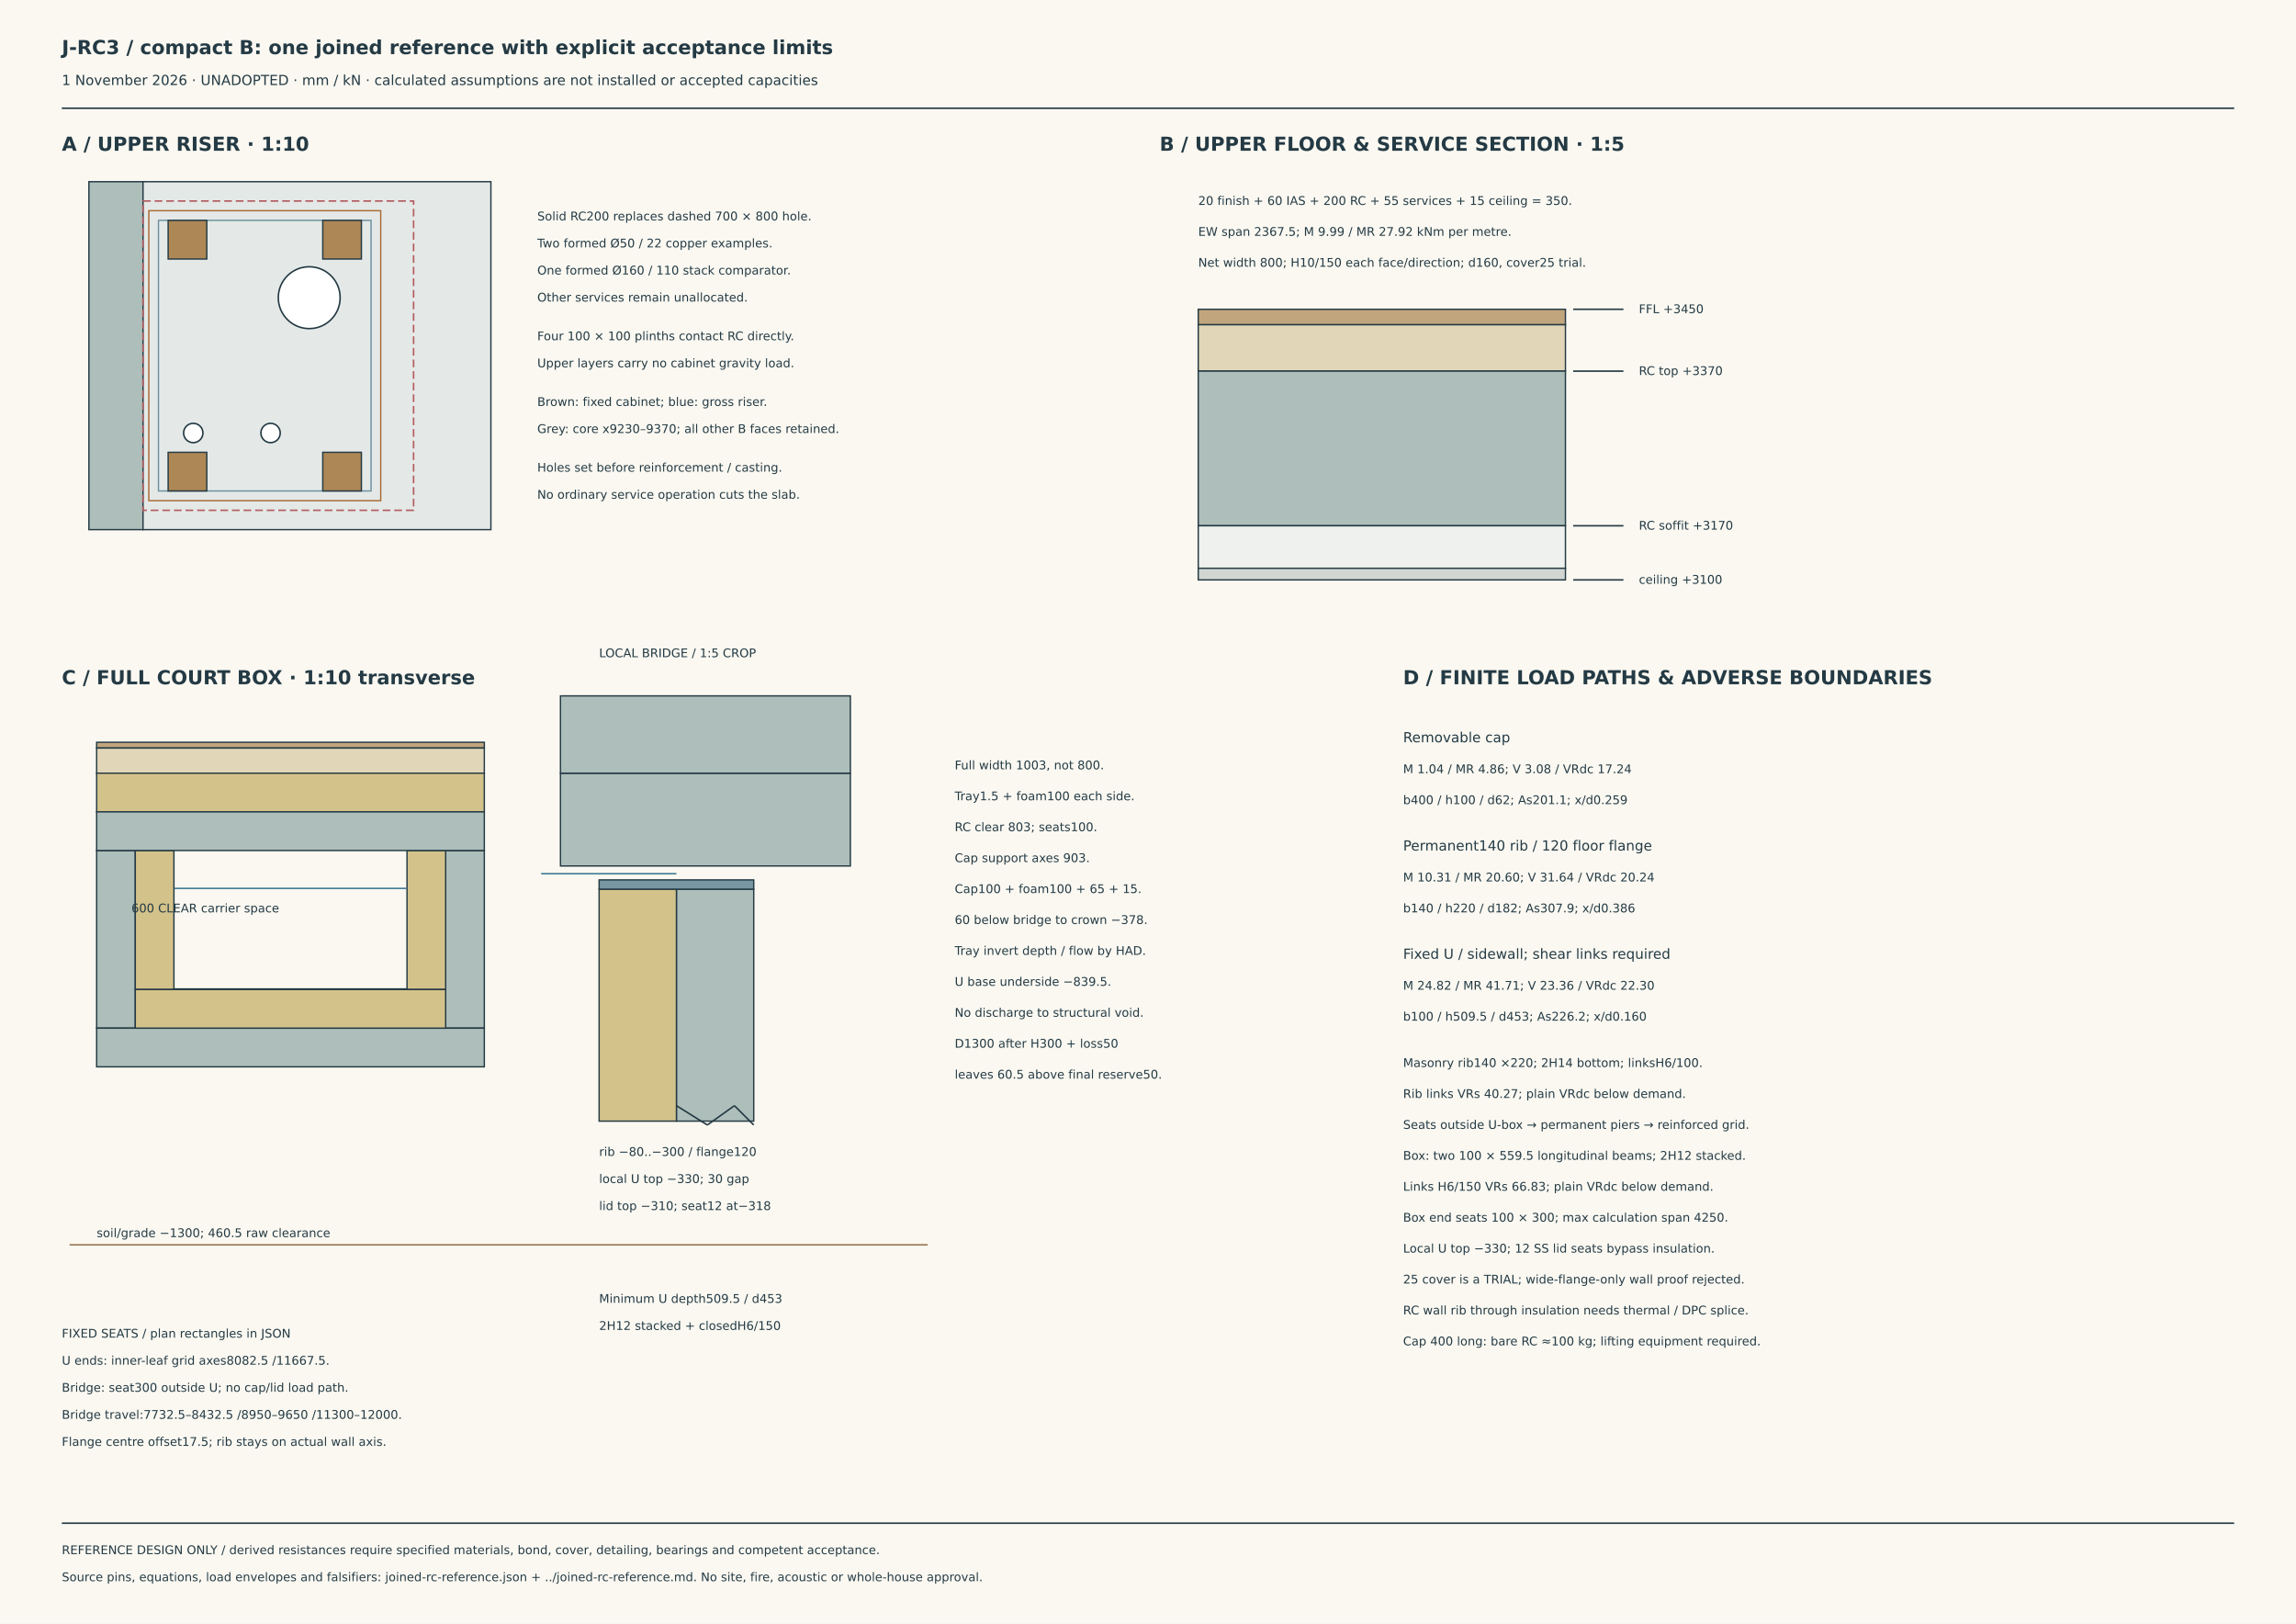
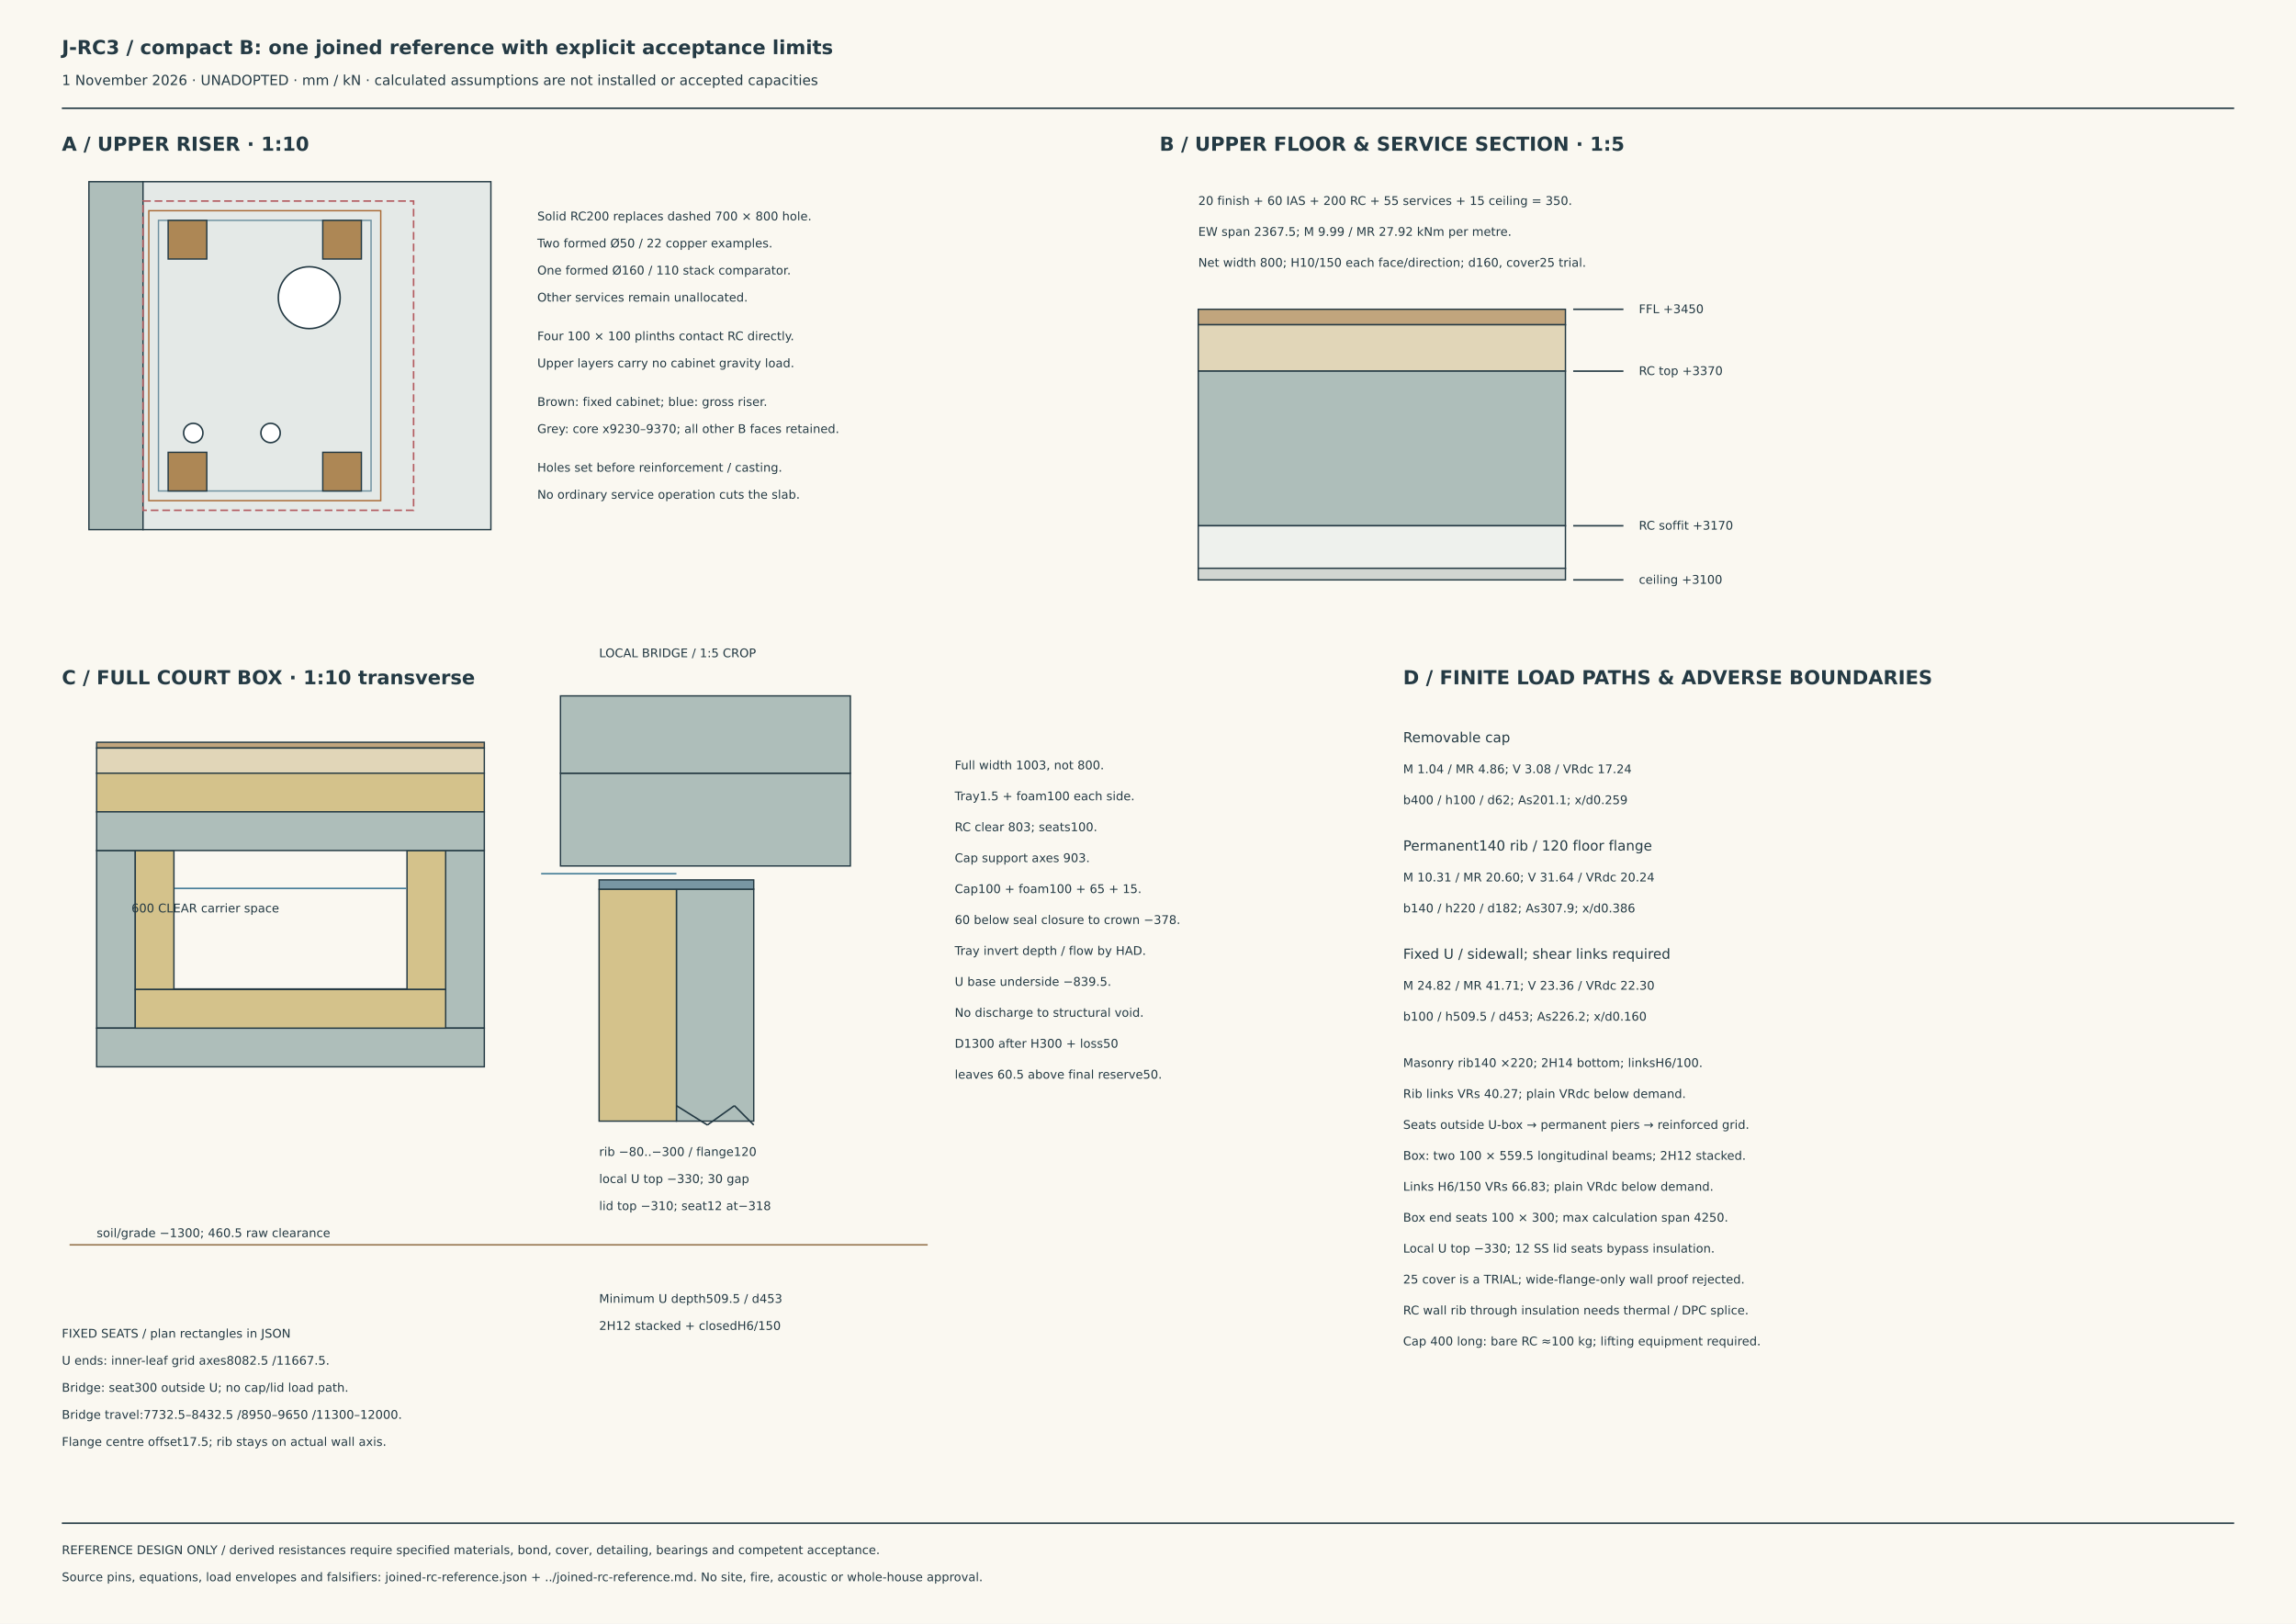
<svg xmlns="http://www.w3.org/2000/svg" width="594mm" height="420mm" viewBox="0 0 594 420">
  <style>text{font-family:DejaVu Sans,sans-serif;fill:#243a44} .small{font-size:3.1px} .title{font-size:5px;font-weight:bold} .note{font-size:3.6px} .line{stroke:#243a44;stroke-width:.4;fill:none}</style>
  <rect width="594" height="420" fill="#faf8f1" />
  <text x="16" y="14" class="title">J-RC3 / compact B: one joined reference with explicit acceptance limits</text>
  <text x="16" y="22" class="note">1 November 2026 · UNADOPTED · mm / kN · calculated assumptions are not installed or accepted capacities</text>
  <path d="M16,28 L578,28" stroke="#243a44" stroke-width=".4" fill="none" />
  <text x="16" y="39" class="title">A / UPPER RISER · 1:10</text>
  <rect x="23.000" y="47.000" width="14.000" height="90.000" fill="#aebeba" stroke="#243a44" stroke-width=".35" />
  <rect x="37.000" y="47.000" width="90.000" height="90.000" fill="#e4e9e7" stroke="#243a44" stroke-width=".35" />
  <rect x="38.500" y="54.500" width="60.000" height="75.000" fill="none" stroke="#aa6a35" stroke-width=".35" />
  <rect x="41.000" y="57.000" width="55.000" height="70.000" fill="none" stroke="#6e91a0" stroke-width=".35" />
  <rect x="37.0" y="52.0" width="70" height="80" fill="none" stroke="#b35b60" stroke-dasharray="2 1" stroke-width=".4" />
  <circle cx="50.0" cy="112.0" r="2.5" fill="white" stroke="#243a44" stroke-width=".4" />
  <circle cx="70.0" cy="112.0" r="2.5" fill="white" stroke="#243a44" stroke-width=".4" />
  <circle cx="80.0" cy="77.0" r="8.0" fill="white" stroke="#243a44" stroke-width=".4" />
  <rect x="43.500" y="117.000" width="10.000" height="10.000" fill="#ad8755" stroke="#243a44" stroke-width=".35" />
  <rect x="83.500" y="117.000" width="10.000" height="10.000" fill="#ad8755" stroke="#243a44" stroke-width=".35" />
  <rect x="43.500" y="57.000" width="10.000" height="10.000" fill="#ad8755" stroke="#243a44" stroke-width=".35" />
  <rect x="83.500" y="57.000" width="10.000" height="10.000" fill="#ad8755" stroke="#243a44" stroke-width=".35" />
  <text x="139" y="57" class="small">Solid RC200 replaces dashed 700 × 800 hole.</text>
  <text x="139" y="64" class="small">Two formed Ø50 / 22 copper examples.</text>
  <text x="139" y="71" class="small">One formed Ø160 / 110 stack comparator.</text>
  <text x="139" y="78" class="small">Other services remain unallocated.</text>
  <text x="139" y="88" class="small">Four 100 × 100 plinths contact RC directly.</text>
  <text x="139" y="95" class="small">Upper layers carry no cabinet gravity load.</text>
  <text x="139" y="105" class="small">Brown: fixed cabinet; blue: gross riser.</text>
  <text x="139" y="112" class="small">Grey: core x9230–9370; all other B faces retained.</text>
  <text x="139" y="122" class="small">Holes set before reinforcement / casting.</text>
  <text x="139" y="129" class="small">No ordinary service operation cuts the slab.</text>
  <text x="300" y="39" class="title">B / UPPER FLOOR &amp; SERVICE SECTION · 1:5</text>
  <rect x="310.000" y="80.000" width="95.000" height="4.000" fill="#c1a57d" stroke="#243a44" stroke-width=".35" />
  <rect x="310.000" y="84.000" width="95.000" height="12.000" fill="#e1d6b8" stroke="#243a44" stroke-width=".35" />
  <rect x="310.000" y="96.000" width="95.000" height="40.000" fill="#aebeba" stroke="#243a44" stroke-width=".35" />
  <rect x="310.000" y="136.000" width="95.000" height="11.000" fill="#eef1ed" stroke="#243a44" stroke-width=".35" />
  <rect x="310.000" y="147.000" width="95.000" height="3.000" fill="#d1d6d2" stroke="#243a44" stroke-width=".35" />
  <path d="M407,80.0 L420,80.0" stroke="#243a44" stroke-width=".4" fill="none" />
  <text x="424" y="81.0" class="small">FFL +3450</text>
  <path d="M407,96.0 L420,96.0" stroke="#243a44" stroke-width=".4" fill="none" />
  <text x="424" y="97.0" class="small">RC top +3370</text>
  <path d="M407,136.0 L420,136.0" stroke="#243a44" stroke-width=".4" fill="none" />
  <text x="424" y="137.0" class="small">RC soffit +3170</text>
  <path d="M407,150.0 L420,150.0" stroke="#243a44" stroke-width=".4" fill="none" />
  <text x="424" y="151.0" class="small">ceiling +3100</text>
  <text x="310" y="53" class="small">20 finish + 60 IAS + 200 RC + 55 services + 15 ceiling = 350.</text>
  <text x="310" y="61" class="small">EW span 2367.5; M 9.99 / MR 27.92 kNm per metre.</text>
  <text x="310" y="69" class="small">Net width 800; H10/150 each face/direction; d160, cover25 trial.</text>
  <text x="16" y="177" class="title">C / FULL COURT BOX · 1:10 transverse</text>
  <rect x="25.000" y="220.000" width="10.000" height="45.950" fill="#aebeba" stroke="#243a44" stroke-width=".35" />
  <rect x="115.300" y="220.000" width="10.000" height="45.950" fill="#aebeba" stroke="#243a44" stroke-width=".35" />
  <rect x="25.000" y="265.950" width="100.300" height="10.000" fill="#aebeba" stroke="#243a44" stroke-width=".35" />
  <rect x="35.000" y="220.000" width="10.000" height="35.950" fill="#d4c28b" stroke="#243a44" stroke-width=".35" />
  <rect x="105.300" y="220.000" width="10.000" height="35.950" fill="#d4c28b" stroke="#243a44" stroke-width=".35" />
  <rect x="45.000" y="255.800" width="60.300" height="0.300" fill="#7896a3" stroke="#243a44" stroke-width=".35" />
  <rect x="35.000" y="255.950" width="80.300" height="10.000" fill="#d4c28b" stroke="#243a44" stroke-width=".35" />
  <rect x="25.000" y="192.000" width="100.300" height="1.500" fill="#c1a57d" stroke="#243a44" stroke-width=".35" />
  <rect x="25.000" y="193.500" width="100.300" height="6.500" fill="#e1d6b8" stroke="#243a44" stroke-width=".35" />
  <rect x="25.000" y="200.000" width="100.300" height="10.000" fill="#d4c28b" stroke="#243a44" stroke-width=".35" />
  <rect x="25.000" y="210.000" width="100.300" height="10.000" fill="#aebeba" stroke="#243a44" stroke-width=".35" />
  <path d="M45.15,229.8 L105.15,229.8" stroke="#477e98" stroke-width=".4" fill="none" />
  <text x="34" y="236.0" class="small">600 CLEAR carrier space</text>
  <path d="M18,322.0 L240,322.0" stroke="#987852" stroke-width=".4" fill="none" />
  <text x="25" y="320.0" class="small">soil/grade −1300; 460.5 raw clearance</text>
  <text x="247" y="199" class="small">Full width 1003, not 800.</text>
  <text x="247" y="207" class="small">Tray1.5 + foam100 each side.</text>
  <text x="247" y="215" class="small">RC clear 803; seats100.</text>
  <text x="247" y="223" class="small">Cap support axes 903.</text>
  <text x="247" y="231" class="small">Cap100 + foam100 + 65 + 15.</text>
-   <text x="247" y="239" class="small">60 below bridge to crown −378.</text>
+   <text x="247" y="239" class="small">60 below seal closure to crown −378.</text>
  <text x="247" y="247" class="small">Tray invert depth / flow by HAD.</text>
  <text x="247" y="255" class="small">U base underside −839.5.</text>
  <text x="247" y="263" class="small">No discharge to structural void.</text>
  <text x="247" y="271" class="small">D1300 after H300 + loss50</text>
  <text x="247" y="279" class="small">leaves 60.5 above final reserve50.</text>
  <text x="155" y="170" class="small">LOCAL BRIDGE / 1:5 CROP</text>
  <rect x="145.000" y="200.000" width="75.000" height="24.000" fill="#aebeba" stroke="#243a44" stroke-width=".35" />
  <rect x="145.000" y="180.000" width="75.000" height="20.000" fill="#aebeba" stroke="#243a44" stroke-width=".35" />
  <rect x="175.000" y="230.000" width="20.000" height="60.000" fill="#aebeba" stroke="#243a44" stroke-width=".35" />
  <rect x="155.000" y="230.000" width="20.000" height="60.000" fill="#d4c28b" stroke="#243a44" stroke-width=".35" />
  <rect x="155.000" y="227.600" width="40.000" height="2.400" fill="#7896a3" stroke="#243a44" stroke-width=".35" />
  <path d="M140,226 L175,226" stroke="#477e98" stroke-width=".4" fill="none" />
  <path d="M175,286 L183,291" stroke="#243a44" stroke-width=".4" fill="none" />
  <path d="M183,291 L190,286" stroke="#243a44" stroke-width=".4" fill="none" />
  <path d="M190,286 L195,291" stroke="#243a44" stroke-width=".4" fill="none" />
  <text x="155" y="299" class="small">rib −80..−300 / flange120</text>
  <text x="155" y="306" class="small">local U top −330; 30 gap</text>
  <text x="155" y="313" class="small">lid top −310; seat12 at−318</text>
  <text x="155" y="337" class="small">Minimum U depth509.5 / d453</text>
  <text x="155" y="344" class="small">2H12 stacked + closedH6/150</text>
  <text x="16" y="346" class="small">FIXED SEATS / plan rectangles in JSON</text>
  <text x="16" y="353" class="small">U ends: inner-leaf grid axes8082.5 /11667.5.</text>
  <text x="16" y="360" class="small">Bridge: seat300 outside U; no cap/lid load path.</text>
  <text x="16" y="367" class="small">Bridge travel:7732.5–8432.5 /8950–9650 /11300–12000.</text>
  <text x="16" y="374" class="small">Flange centre offset17.5; rib stays on actual wall axis.</text>
  <text x="363" y="177" class="title">D / FINITE LOAD PATHS &amp; ADVERSE BOUNDARIES</text>
  <text x="363" y="192" class="note">Removable cap</text>
  <text x="363" y="200" class="small">M 1.04 / MR 4.86; V 3.08 / VRdc 17.24</text>
  <text x="363" y="208" class="small">b400 / h100 / d62; As201.1; x/d0.259</text>
  <text x="363" y="220" class="note">Permanent140 rib / 120 floor flange</text>
  <text x="363" y="228" class="small">M 10.31 / MR 20.60; V 31.64 / VRdc 20.24</text>
  <text x="363" y="236" class="small">b140 / h220 / d182; As307.9; x/d0.386</text>
  <text x="363" y="248" class="note">Fixed U / sidewall; shear links required</text>
  <text x="363" y="256" class="small">M 24.82 / MR 41.71; V 23.36 / VRdc 22.30</text>
  <text x="363" y="264" class="small">b100 / h509.5 / d453; As226.2; x/d0.160</text>
  <text x="363" y="276" class="small">Masonry rib140 ×220; 2H14 bottom; linksH6/100.</text>
  <text x="363" y="284" class="small">Rib links VRs 40.27; plain VRdc below demand.</text>
  <text x="363" y="292" class="small">Seats outside U-box → permanent piers → reinforced grid.</text>
  <text x="363" y="300" class="small">Box: two 100 × 559.5 longitudinal beams; 2H12 stacked.</text>
  <text x="363" y="308" class="small">Links H6/150 VRs 66.83; plain VRdc below demand.</text>
  <text x="363" y="316" class="small">Box end seats 100 × 300; max calculation span 4250.</text>
  <text x="363" y="324" class="small">Local U top −330; 12 SS lid seats bypass insulation.</text>
  <text x="363" y="332" class="small">25 cover is a TRIAL; wide-flange-only wall proof rejected.</text>
  <text x="363" y="340" class="small">RC wall rib through insulation needs thermal / DPC splice.</text>
  <text x="363" y="348" class="small">Cap 400 long: bare RC ≈100 kg; lifting equipment required.</text>
  <path d="M16,394 L578,394" stroke="#243a44" stroke-width=".4" fill="none" />
  <text x="16" y="402" class="small">REFERENCE DESIGN ONLY / derived resistances require specified materials, bond, cover, detailing, bearings and competent acceptance.</text>
  <text x="16" y="409" class="small">Source pins, equations, load envelopes and falsifiers: joined-rc-reference.json + ../joined-rc-reference.md. No site, fire, acoustic or whole-house approval.</text>
</svg>
